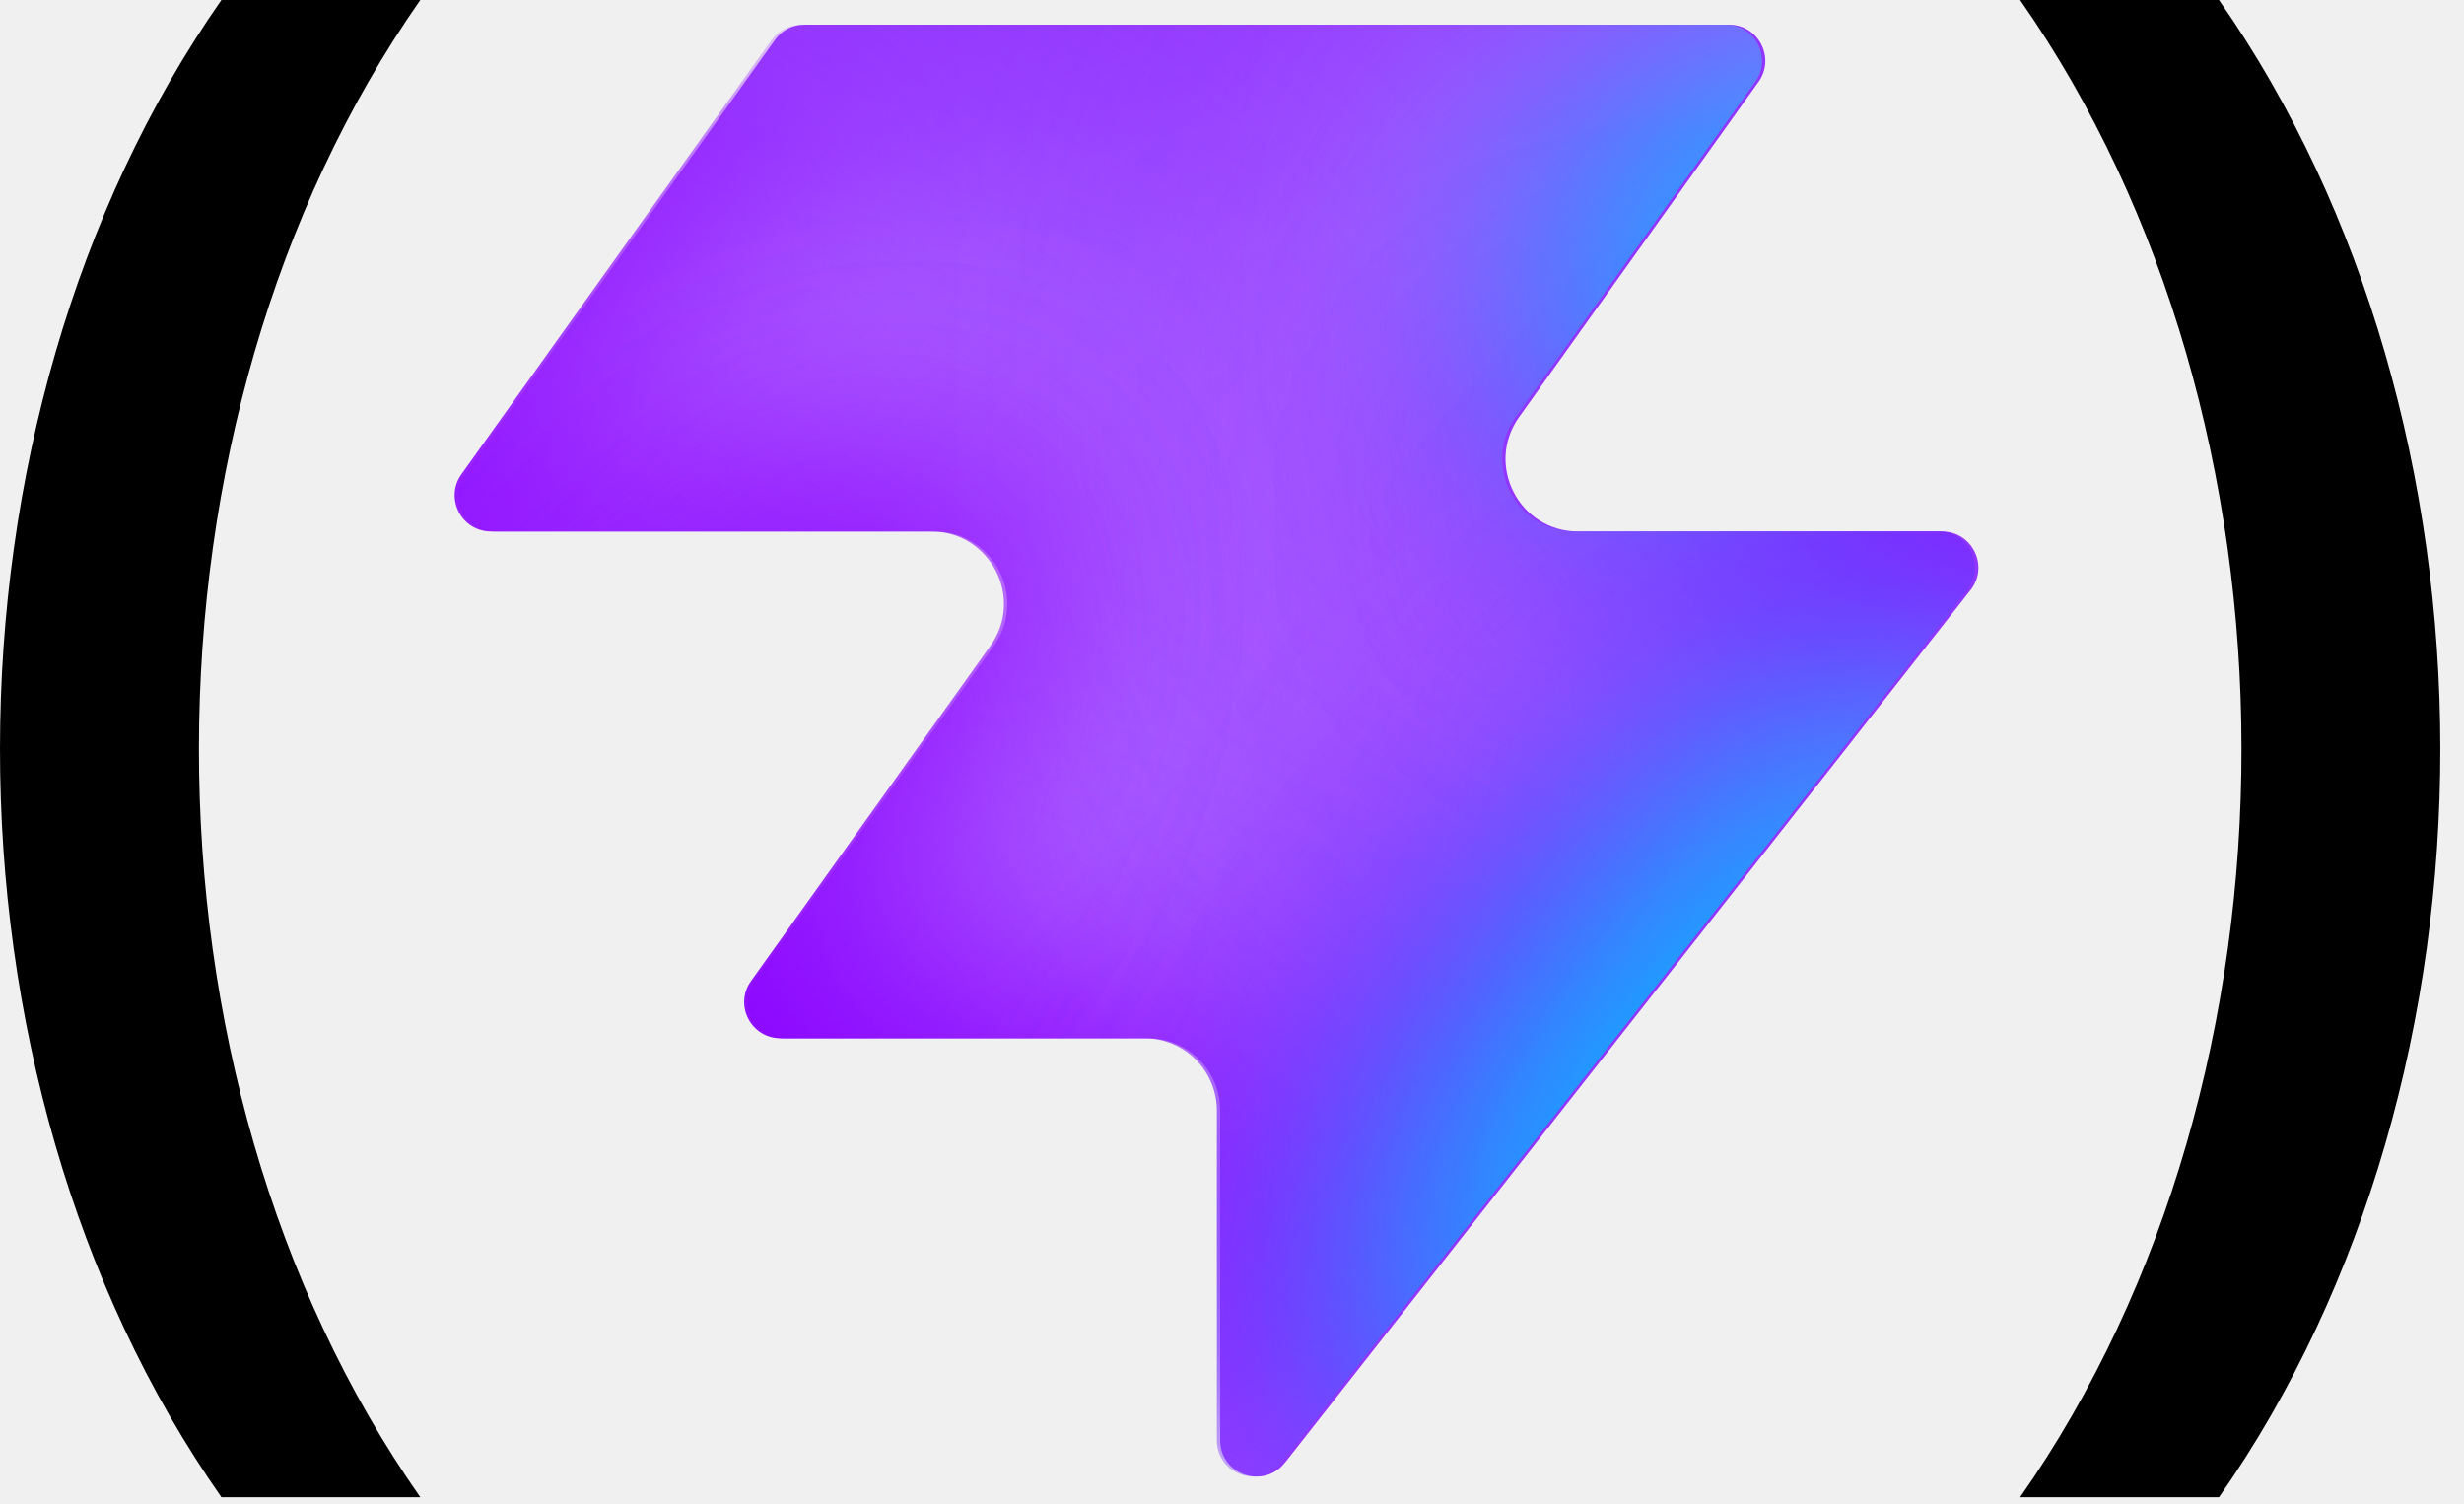
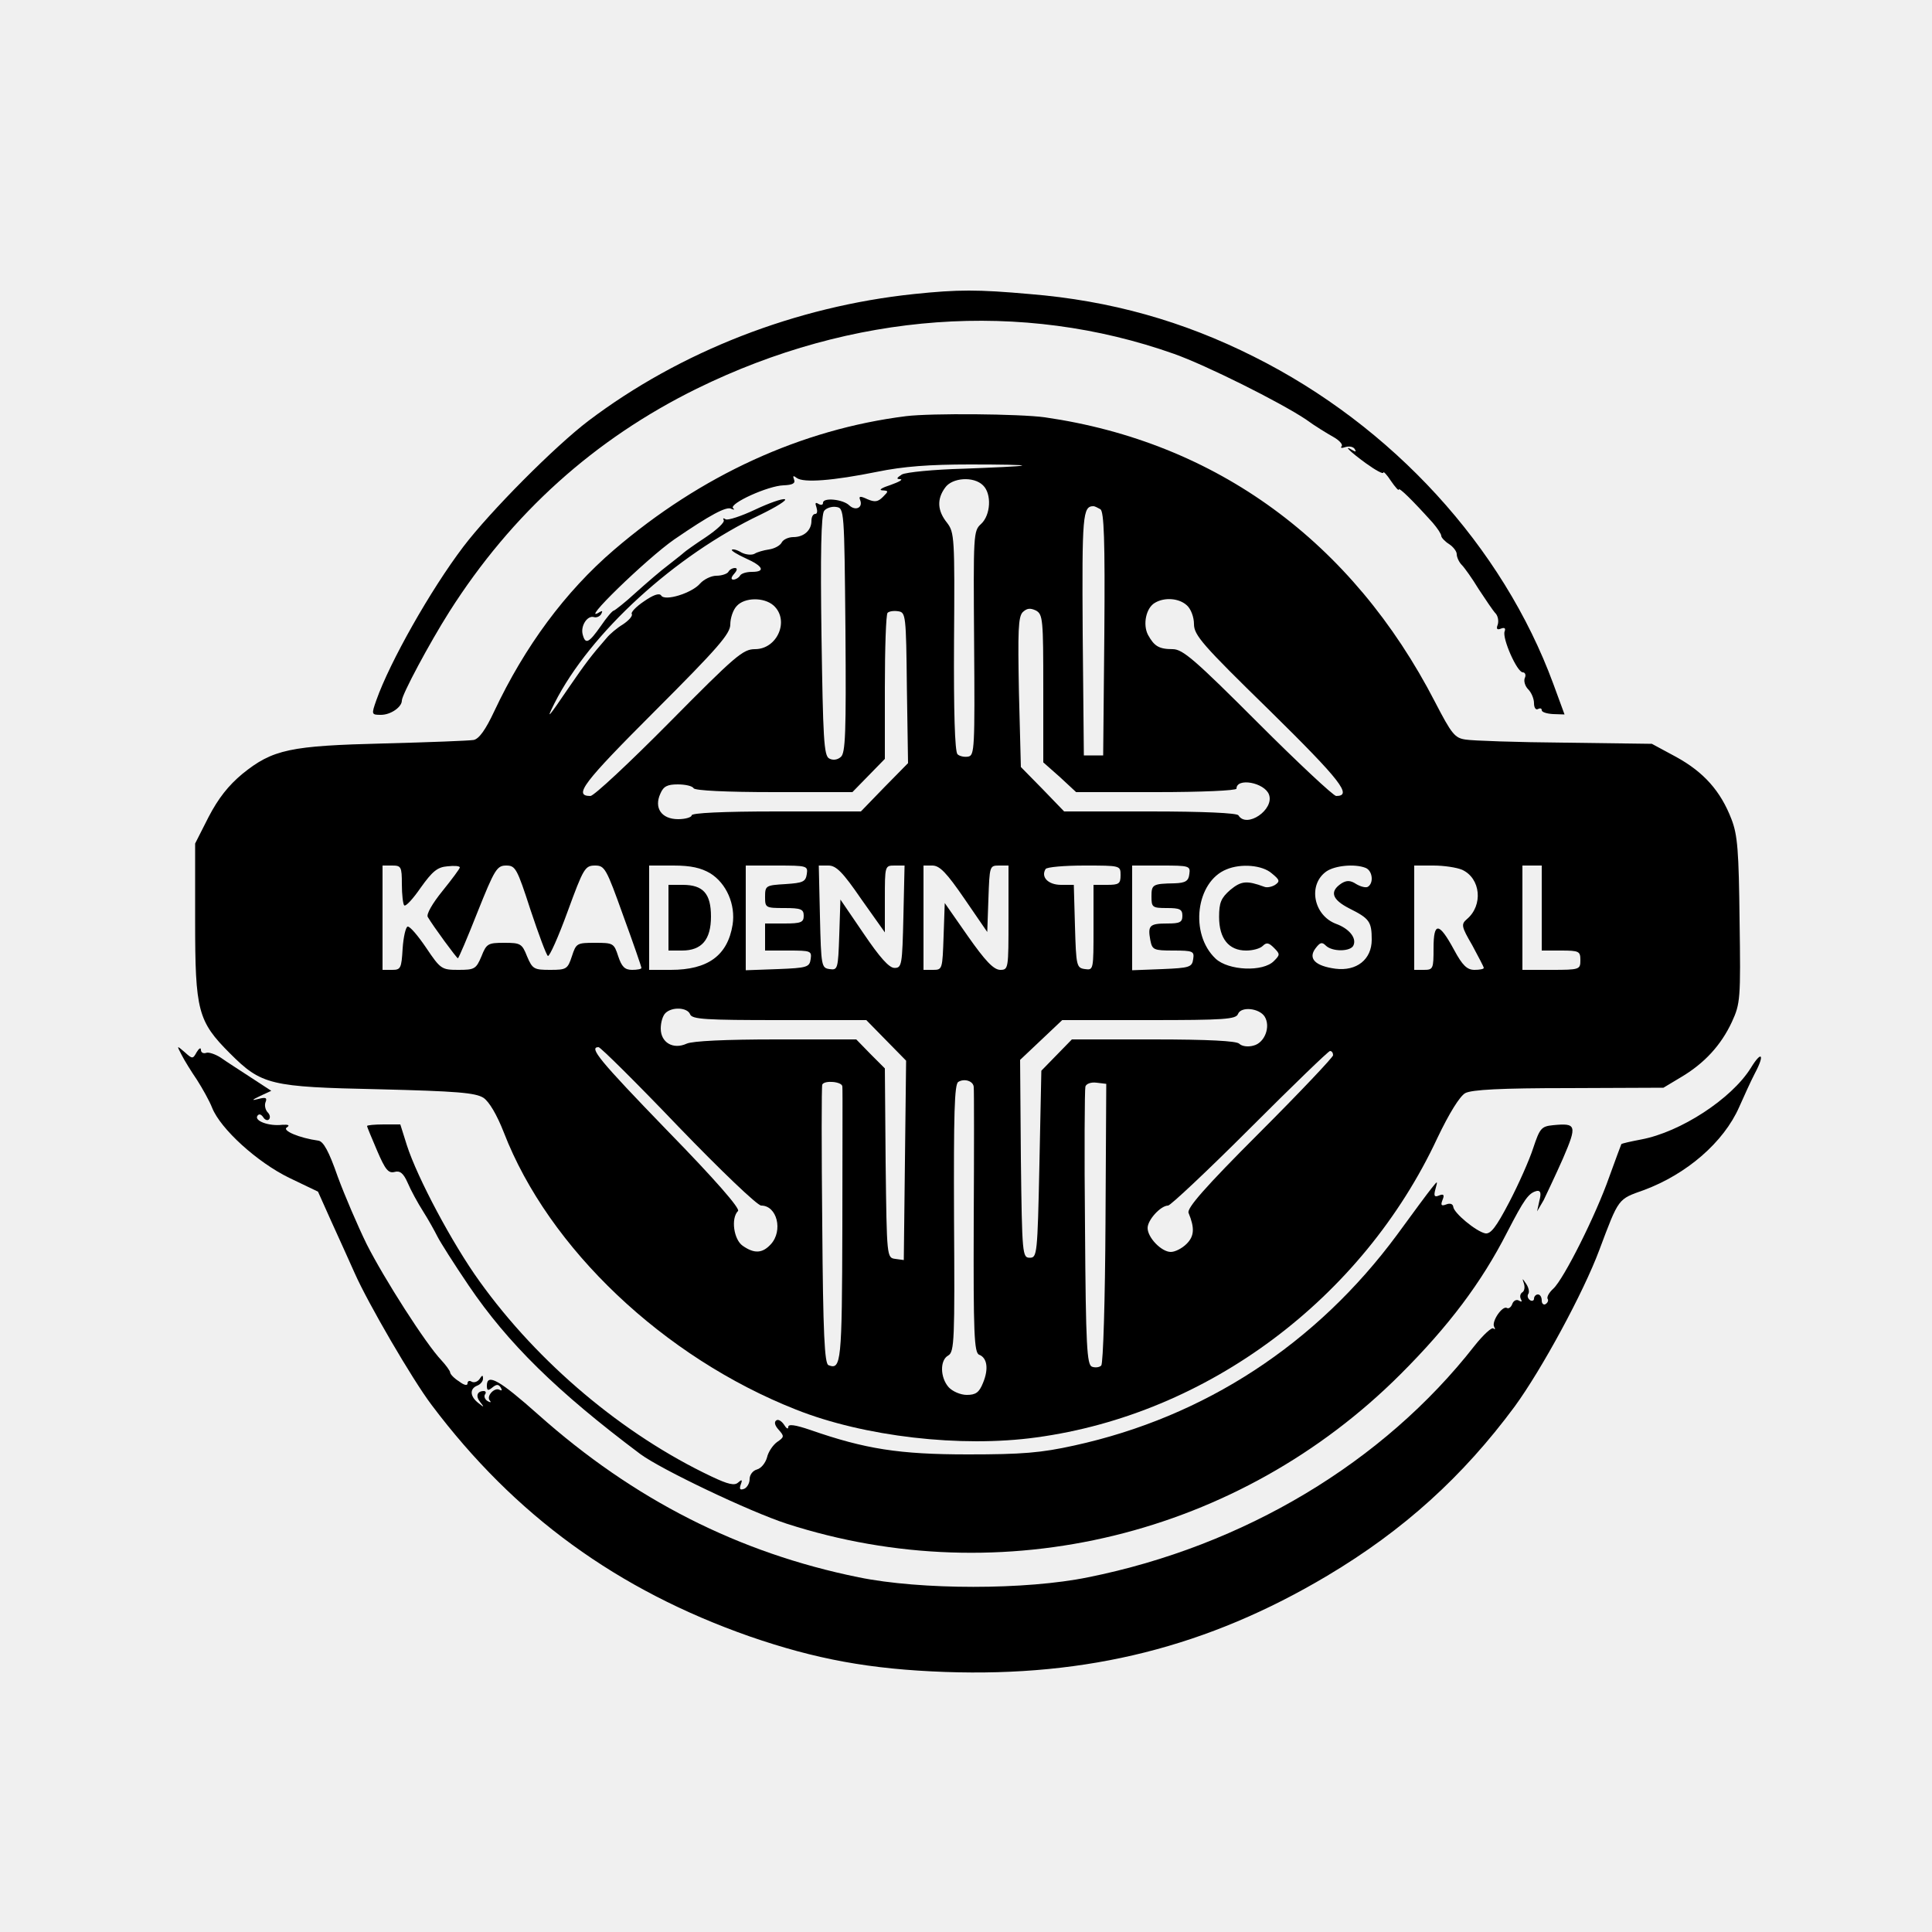
- <svg xmlns="http://www.w3.org/2000/svg" width="77" height="47" fill="none" aria-labelledby="vite-logo-title" viewBox="0 0 77 47">
-   <style>.parenthesis{fill:#000}@media (prefers-color-scheme:dark){.parenthesis{fill:#fff}}</style>
-   <path fill="#9135ff" d="M40.151 45.71c-.663.844-2.02.374-2.02-.699V34.708a2.26 2.26 0 0 0-2.262-2.262H24.493c-.92 0-1.457-1.04-.92-1.788l7.479-10.471c1.07-1.498 0-3.578-1.842-3.578H15.443c-.92 0-1.456-1.04-.92-1.788l9.696-13.576c.213-.297.556-.474.92-.474h28.894c.92 0 1.456 1.04.92 1.788l-7.48 10.472c-1.07 1.497 0 3.578 1.842 3.578h11.376c.944 0 1.474 1.087.89 1.83L40.153 45.712z" />
-   <mask id="a" width="48" height="47" x="14" y="0" maskUnits="userSpaceOnUse" style="mask-type:alpha">
-     <path fill="#000" d="M40.047 45.71c-.663.843-2.02.374-2.02-.699V34.708a2.26 2.26 0 0 0-2.262-2.262H24.389c-.92 0-1.457-1.04-.92-1.788l7.479-10.472c1.07-1.497 0-3.578-1.842-3.578H15.34c-.92 0-1.456-1.04-.92-1.788l9.696-13.575c.213-.297.556-.474.92-.474H53.93c.92 0 1.456 1.04.92 1.788L47.37 13.03c-1.07 1.498 0 3.578 1.842 3.578h11.376c.944 0 1.474 1.088.89 1.831L40.049 45.712z" />
-   </mask>
-   <g mask="url(#a)">
-     <g filter="url(#b)">
-       <ellipse cx="5.508" cy="14.704" fill="#eee6ff" rx="5.508" ry="14.704" transform="rotate(269.814 20.96 11.29)scale(-1 1)" />
-     </g>
-     <g filter="url(#c)">
-       <ellipse cx="10.399" cy="29.851" fill="#eee6ff" rx="10.399" ry="29.851" transform="rotate(89.814 -16.902 -8.275)scale(1 -1)" />
-     </g>
-     <g filter="url(#d)">
-       <ellipse cx="5.508" cy="30.487" fill="#8900ff" rx="5.508" ry="30.487" transform="rotate(89.814 -19.197 -7.127)scale(1 -1)" />
-     </g>
-     <g filter="url(#e)">
-       <ellipse cx="5.508" cy="30.599" fill="#8900ff" rx="5.508" ry="30.599" transform="rotate(89.814 -25.928 4.177)scale(1 -1)" />
-     </g>
-     <g filter="url(#f)">
-       <ellipse cx="5.508" cy="30.599" fill="#8900ff" rx="5.508" ry="30.599" transform="rotate(89.814 -25.738 5.52)scale(1 -1)" />
-     </g>
-     <g filter="url(#g)">
-       <ellipse cx="14.072" cy="22.078" fill="#eee6ff" rx="14.072" ry="22.078" transform="rotate(93.35 31.245 55.578)scale(-1 1)" />
-     </g>
-     <g filter="url(#h)">
-       <ellipse cx="3.47" cy="21.501" fill="#8900ff" rx="3.47" ry="21.501" transform="rotate(89.009 35.419 55.202)scale(-1 1)" />
-     </g>
-     <g filter="url(#i)">
-       <ellipse cx="3.47" cy="21.501" fill="#8900ff" rx="3.47" ry="21.501" transform="rotate(89.009 35.419 55.202)scale(-1 1)" />
-     </g>
-     <g filter="url(#j)">
-       <ellipse cx="14.592" cy="9.743" fill="#8900ff" rx="4.407" ry="29.108" transform="rotate(39.51 14.592 9.743)" />
-     </g>
-     <g filter="url(#k)">
-       <ellipse cx="61.728" cy="-5.321" fill="#8900ff" rx="4.407" ry="29.108" transform="rotate(37.892 61.728 -5.32)" />
-     </g>
-     <g filter="url(#l)">
-       <ellipse cx="55.618" cy="7.104" fill="#00c2ff" rx="5.971" ry="9.665" transform="rotate(37.892 55.618 7.104)" />
-     </g>
-     <g filter="url(#m)">
-       <ellipse cx="12.326" cy="39.103" fill="#8900ff" rx="4.407" ry="29.108" transform="rotate(37.892 12.326 39.103)" />
-     </g>
-     <g filter="url(#n)">
-       <ellipse cx="12.326" cy="39.103" fill="#8900ff" rx="4.407" ry="29.108" transform="rotate(37.892 12.326 39.103)" />
-     </g>
-     <g filter="url(#o)">
-       <ellipse cx="49.857" cy="30.678" fill="#8900ff" rx="4.407" ry="29.108" transform="rotate(37.892 49.857 30.678)" />
-     </g>
-     <g filter="url(#p)">
-       <ellipse cx="52.623" cy="33.171" fill="#00c2ff" rx="5.971" ry="15.297" transform="rotate(37.892 52.623 33.17)" />
-     </g>
+ <svg xmlns="http://www.w3.org/2000/svg" version="1.0" width="500pt" height="500pt" viewBox="0 0 500 500" preserveAspectRatio="xMidYMid meet">
+   <g transform="translate(0,500) scale(0.1,-0.1)" fill="#000000" stroke="none">
+     <path d="M2365 4239 c-305 -32 -604 -148 -842 -328 -87 -66 -255 -235 -324 -326 -85 -112 -190 -298 -225 -397 -13 -37 -13 -38 12 -38 25 0 54 20 54 37 0 15 71 148 123 230 162 255 376 447 640 577 403 198 841 230 1236 90 84 -30 272 -124 340 -169 23 -17 56 -37 72 -46 16 -9 25 -20 21 -24 -4 -5 1 -5 10 -2 10 3 20 1 24 -5 4 -7 3 -8 -4 -4 -30 18 -7 -4 33 -33 25 -18 45 -29 45 -24 0 4 9 -5 20 -22 11 -16 20 -26 20 -22 0 7 34 -26 88 -86 12 -14 22 -29 22 -34 0 -4 9 -14 20 -21 11 -7 20 -19 20 -26 0 -8 6 -21 13 -28 7 -7 27 -35 44 -63 18 -27 37 -56 44 -63 6 -7 8 -20 5 -29 -4 -10 -2 -14 8 -10 10 4 13 1 10 -7 -7 -17 32 -106 47 -106 6 0 9 -7 5 -15 -3 -8 1 -21 9 -29 8 -8 15 -24 15 -36 0 -12 5 -18 10 -15 6 3 10 2 10 -3 0 -5 13 -9 29 -10 l30 -1 -29 79 c-131 356 -417 668 -775 847 -183 92 -371 145 -580 162 -135 12 -185 12 -300 0z" />
+     <path d="M2345 3923 c-271 -34 -531 -153 -756 -346 -126 -108 -231 -250 -310 -418 -22 -47 -39 -71 -53 -74 -12 -2 -115 -6 -231 -9 -244 -6 -289 -15 -368 -79 -36 -30 -62 -63 -87 -111 l-35 -69 0 -201 c0 -232 7 -259 90 -342 82 -82 104 -87 385 -93 203 -5 250 -9 271 -22 15 -10 35 -44 53 -90 116 -300 414 -582 756 -717 176 -70 427 -99 622 -72 443 60 844 359 1038 775 31 65 58 108 72 116 17 9 92 13 268 13 l245 1 45 27 c61 36 104 83 132 143 22 48 23 59 20 263 -2 179 -5 221 -21 262 -28 73 -72 122 -143 161 l-63 34 -225 3 c-124 1 -239 5 -257 8 -28 4 -36 14 -79 97 -214 415 -566 673 -1010 737 -65 9 -294 11 -359 3z m300 -128 c-5 -2 -73 -5 -151 -8 -77 -2 -149 -9 -160 -15 -14 -9 -15 -12 -4 -12 8 -1 -3 -7 -25 -15 -22 -7 -32 -13 -22 -14 17 -1 17 -2 2 -17 -13 -13 -21 -14 -40 -6 -19 9 -23 8 -19 -2 8 -20 -12 -29 -28 -14 -16 16 -68 21 -68 7 0 -6 -5 -7 -12 -3 -8 5 -9 2 -5 -9 3 -10 2 -17 -3 -17 -6 0 -10 -8 -10 -18 0 -24 -19 -42 -47 -42 -12 0 -26 -6 -30 -14 -4 -8 -19 -16 -33 -18 -14 -2 -31 -7 -37 -11 -7 -4 -22 -3 -34 3 -11 7 -23 10 -25 7 -2 -2 14 -12 36 -22 45 -20 52 -35 16 -35 -14 0 -28 -4 -31 -10 -3 -5 -11 -10 -17 -10 -7 0 -6 6 2 15 8 9 9 15 2 15 -6 0 -14 -4 -17 -10 -3 -5 -17 -10 -31 -10 -13 0 -32 -9 -42 -20 -21 -25 -92 -47 -101 -31 -5 7 -21 1 -44 -15 -21 -14 -35 -29 -32 -33 3 -5 -8 -17 -23 -27 -15 -9 -34 -25 -42 -35 -41 -47 -55 -66 -97 -127 -55 -81 -61 -88 -38 -42 92 182 312 383 533 488 41 20 70 38 63 40 -7 2 -41 -10 -77 -27 -36 -17 -70 -28 -76 -25 -6 4 -8 3 -5 -2 3 -6 -18 -25 -46 -44 -29 -19 -54 -37 -57 -40 -3 -3 -21 -17 -40 -32 -19 -14 -57 -47 -85 -72 -27 -25 -53 -45 -56 -46 -4 0 -19 -18 -34 -40 -31 -44 -40 -49 -47 -22 -6 22 12 50 29 45 6 -2 15 1 19 8 4 8 3 9 -4 5 -58 -36 121 138 193 188 92 63 136 87 148 79 7 -3 9 -2 4 2 -10 12 91 58 131 59 23 1 31 5 27 15 -4 10 -2 11 7 4 18 -13 94 -7 208 16 68 14 136 19 240 19 80 0 141 -1 135 -3z m-101 -51 c23 -22 20 -77 -5 -100 -20 -18 -20 -26 -18 -309 2 -271 1 -290 -15 -293 -10 -2 -23 1 -28 6 -7 7 -10 113 -9 291 2 270 1 283 -18 308 -25 31 -27 61 -5 91 18 26 74 30 98 6z m-356 -375 c2 -268 0 -318 -12 -328 -9 -8 -21 -9 -30 -4 -14 7 -16 53 -20 318 -3 210 -1 314 7 323 5 7 20 12 31 10 21 -3 21 -7 24 -319z m660 313 c9 -7 12 -78 10 -323 l-3 -314 -25 0 -25 0 -3 314 c-2 309 0 331 28 331 3 0 11 -4 18 -8z m-846 -249 c42 -38 10 -113 -48 -113 -31 0 -50 -16 -222 -190 -103 -104 -195 -190 -204 -190 -45 0 -19 34 166 219 165 165 196 201 196 225 0 16 7 38 17 48 20 22 70 23 95 1z m1070 0 c10 -9 18 -30 18 -48 0 -29 22 -54 196 -224 184 -181 215 -221 172 -221 -7 0 -99 86 -203 190 -162 162 -194 190 -220 190 -36 0 -48 8 -64 37 -14 27 -5 70 18 83 25 15 63 12 83 -7z m-372 -215 l0 -191 43 -38 42 -39 208 0 c115 0 207 4 207 9 0 29 72 16 84 -15 15 -39 -58 -89 -79 -54 -4 6 -91 10 -228 10 l-223 0 -56 58 -56 57 -5 193 c-3 159 -2 196 10 208 11 10 19 11 34 4 18 -10 19 -23 19 -202z m-353 2 l3 -195 -61 -62 -61 -63 -219 0 c-139 0 -219 -4 -219 -10 0 -5 -16 -10 -35 -10 -43 0 -63 29 -46 66 8 19 18 24 45 24 19 0 38 -4 41 -10 4 -6 84 -10 209 -10 l202 0 42 43 42 43 0 185 c0 102 3 189 7 193 4 4 16 6 28 4 19 -3 20 -10 22 -198z m-1307 -508 c0 -27 3 -52 6 -55 4 -4 23 17 43 46 30 42 43 53 69 55 18 2 32 1 32 -3 0 -3 -20 -30 -45 -61 -26 -32 -42 -60 -38 -67 14 -24 75 -107 78 -107 2 0 25 54 51 120 44 110 50 120 74 120 24 0 28 -7 63 -115 21 -63 41 -117 45 -119 4 -2 27 49 51 115 41 112 45 119 71 119 25 0 29 -7 73 -130 26 -71 47 -132 47 -135 0 -3 -11 -5 -24 -5 -19 0 -27 8 -36 35 -11 34 -13 35 -60 35 -47 0 -49 -1 -60 -35 -11 -33 -14 -35 -56 -35 -42 0 -46 2 -60 35 -13 33 -17 35 -59 35 -42 0 -46 -2 -59 -35 -14 -33 -18 -35 -60 -35 -43 0 -46 2 -83 57 -21 31 -42 56 -48 55 -5 -1 -11 -27 -13 -57 -3 -51 -5 -55 -27 -55 l-25 0 0 135 0 135 25 0 c23 0 25 -3 25 -48z m798 28 c42 -26 66 -81 58 -133 -13 -80 -64 -117 -160 -117 l-56 0 0 135 0 135 63 0 c45 0 71 -6 95 -20z m250 -2 c-3 -20 -10 -23 -55 -26 -51 -3 -53 -4 -53 -33 0 -28 1 -29 50 -29 43 0 50 -3 50 -20 0 -17 -7 -20 -50 -20 l-50 0 0 -35 0 -35 61 0 c57 0 60 -1 57 -22 -3 -21 -9 -23 -85 -26 l-83 -3 0 136 0 135 81 0 c78 0 80 -1 77 -22z m141 -65 l61 -86 0 86 c0 86 0 87 25 87 l26 0 -3 -132 c-3 -125 -4 -133 -23 -133 -14 0 -38 27 -80 89 l-60 88 -3 -92 c-3 -88 -4 -91 -25 -88 -21 3 -22 7 -25 136 l-3 132 25 0 c20 0 37 -17 85 -87z m267 1 l59 -86 3 86 c3 84 3 86 27 86 l25 0 0 -135 c0 -133 0 -135 -22 -135 -17 1 -38 23 -83 87 l-60 86 -3 -86 c-3 -85 -3 -87 -27 -87 l-25 0 0 135 0 135 23 0 c19 0 37 -19 83 -86z m404 61 c0 -22 -4 -25 -35 -25 l-35 0 0 -111 c0 -109 0 -110 -22 -107 -22 3 -23 8 -26 111 l-3 107 -33 0 c-33 0 -53 20 -40 41 3 5 48 9 100 9 94 0 94 0 94 -25z m178 3 c-2 -18 -10 -23 -38 -24 -57 -1 -60 -3 -60 -34 0 -28 2 -30 40 -30 33 0 40 -3 40 -20 0 -17 -7 -20 -39 -20 -46 0 -51 -5 -44 -43 5 -25 8 -27 60 -27 51 0 54 -2 51 -22 -3 -21 -9 -23 -80 -26 l-78 -3 0 136 0 135 76 0 c72 0 75 -1 72 -22z m213 2 c21 -17 22 -21 9 -30 -8 -5 -21 -8 -28 -5 -46 17 -60 15 -88 -8 -24 -21 -29 -33 -29 -70 0 -56 25 -87 70 -87 17 0 36 5 43 12 10 10 16 8 29 -5 16 -16 16 -18 0 -34 -28 -29 -118 -25 -151 6 -68 64 -51 199 28 231 38 16 93 11 117 -10z m243 14 c18 -7 22 -39 6 -49 -5 -3 -18 0 -30 7 -15 10 -25 10 -38 2 -32 -21 -25 -42 20 -65 52 -26 58 -34 58 -81 0 -51 -39 -82 -94 -75 -52 7 -71 26 -52 52 12 16 17 18 27 8 17 -17 66 -16 72 1 8 19 -12 43 -45 55 -59 22 -74 102 -25 136 22 15 73 20 101 9z m250 -5 c48 -22 55 -92 12 -128 -15 -13 -14 -19 14 -67 16 -30 30 -56 30 -59 0 -3 -11 -5 -24 -5 -19 0 -31 11 -53 52 -39 72 -53 73 -53 4 0 -53 -1 -56 -25 -56 l-25 0 0 135 0 135 50 0 c27 0 60 -5 74 -11z m206 -99 l0 -110 50 0 c47 0 50 -2 50 -25 0 -24 -2 -25 -75 -25 l-75 0 0 135 0 135 25 0 25 0 0 -110z m-2204 -275 c5 -13 40 -15 231 -15 l225 0 51 -52 52 -53 -3 -258 -3 -258 -22 3 c-22 3 -22 4 -25 248 l-2 245 -37 37 -37 38 -208 0 c-129 0 -216 -4 -231 -11 -35 -16 -67 3 -67 39 0 16 5 33 12 40 17 17 57 15 64 -3z m1487 -6 c16 -26 0 -68 -29 -75 -14 -4 -30 -2 -37 5 -7 7 -79 11 -222 11 l-211 0 -39 -40 -40 -41 -5 -242 c-5 -234 -6 -242 -25 -242 -19 0 -20 8 -23 256 l-2 256 54 51 55 52 224 0 c195 0 226 2 231 16 8 20 55 15 69 -7z m-1518 -284 c110 -114 205 -205 215 -205 41 0 57 -65 25 -100 -22 -24 -43 -25 -73 -4 -23 16 -31 71 -12 90 6 6 -58 80 -184 209 -175 181 -203 215 -177 215 5 0 98 -92 206 -205z m1695 184 c0 -5 -86 -96 -191 -201 -141 -141 -188 -195 -183 -207 16 -39 15 -60 -5 -80 -12 -12 -30 -21 -41 -21 -24 0 -60 37 -60 62 0 21 34 58 53 58 6 0 102 90 212 200 110 110 203 200 207 200 5 0 8 -5 8 -11z m-930 -83 c1 -6 1 -163 0 -349 -1 -286 1 -338 14 -343 21 -8 25 -37 10 -73 -10 -25 -19 -31 -42 -31 -16 0 -37 9 -47 20 -22 25 -23 70 -1 82 16 9 17 41 15 355 -1 271 1 347 11 353 16 10 40 2 40 -14z m-340 2 c1 -7 0 -170 0 -363 -1 -352 -3 -371 -36 -358 -10 4 -14 81 -16 361 -2 197 -2 360 0 365 5 12 52 8 52 -5z m681 -353 c-1 -198 -6 -364 -11 -369 -5 -5 -16 -6 -24 -3 -13 5 -16 52 -18 359 -2 194 -1 359 1 366 2 7 14 12 29 10 l25 -3 -2 -360z" />
+     <path d="M1730 2625 l0 -85 35 0 c51 0 75 28 75 88 0 59 -20 82 -73 82 l-37 0 0 -85z" />
+     <path d="M470 2270 c7 -14 25 -43 40 -65 14 -22 32 -54 39 -72 22 -55 117 -141 199 -181 l75 -36 34 -76 c19 -41 46 -102 61 -135 34 -77 149 -275 199 -341 215 -286 481 -479 823 -599 171 -59 311 -85 506 -92 369 -13 680 65 989 249 198 118 351 257 485 438 70 96 178 295 219 405 51 136 48 131 115 155 111 41 207 124 247 215 12 27 30 67 41 88 26 49 17 59 -11 13 -50 -80 -182 -166 -284 -185 -26 -5 -49 -10 -51 -12 -1 -2 -15 -40 -31 -84 -35 -100 -118 -265 -145 -290 -11 -10 -17 -21 -15 -26 3 -4 1 -10 -5 -14 -5 -3 -10 1 -10 9 0 9 -4 16 -10 16 -5 0 -10 -5 -10 -11 0 -5 -5 -7 -10 -4 -6 4 -8 11 -5 16 4 5 1 17 -5 26 -11 16 -11 16 -6 1 3 -10 1 -20 -5 -23 -5 -4 -6 -11 -3 -17 4 -7 2 -8 -5 -4 -6 4 -14 0 -17 -8 -3 -9 -10 -14 -14 -11 -12 7 -41 -36 -33 -49 3 -6 3 -8 -2 -4 -4 4 -26 -16 -49 -45 -236 -302 -597 -518 -1000 -599 -161 -33 -433 -33 -594 0 -310 63 -582 201 -829 421 -100 89 -133 108 -133 75 0 -13 3 -14 14 -5 11 9 16 9 22 0 4 -7 3 -9 -3 -6 -13 8 -36 -17 -25 -28 4 -5 1 -5 -6 -1 -7 4 -10 12 -7 17 4 5 2 9 -3 9 -17 0 -22 -13 -9 -29 11 -14 10 -14 -5 -2 -22 17 -23 37 -3 45 8 3 15 11 15 18 0 10 -2 10 -9 -1 -5 -7 -14 -10 -20 -7 -6 4 -11 2 -11 -4 0 -7 -9 -5 -22 5 -13 8 -23 19 -23 23 0 4 -11 19 -23 32 -40 42 -148 211 -193 300 -23 47 -57 126 -75 175 -23 66 -37 91 -50 93 -50 7 -94 26 -82 34 9 6 5 8 -12 7 -34 -4 -72 10 -64 23 4 6 9 5 15 -3 4 -7 11 -10 15 -6 4 4 3 12 -3 18 -6 6 -9 18 -6 26 5 12 1 14 -18 9 -19 -5 -18 -3 5 8 l28 13 -52 34 c-29 19 -65 42 -79 52 -14 9 -32 15 -38 12 -7 -2 -13 1 -13 8 0 7 -5 4 -11 -6 -10 -18 -11 -18 -31 0 -21 18 -21 18 -8 -7z" />
+     <path d="M950 2086 c0 -3 12 -31 26 -64 21 -49 29 -59 45 -55 14 4 23 -3 34 -28 8 -19 26 -52 40 -74 14 -22 30 -51 37 -65 7 -14 43 -71 81 -127 101 -149 228 -274 444 -436 54 -40 283 -149 378 -180 559 -181 1172 -31 1590 387 125 125 209 237 275 366 45 87 56 103 78 108 9 1 11 -6 6 -25 l-6 -28 17 29 c8 17 31 65 50 108 37 86 35 92 -26 86 -30 -3 -34 -8 -51 -59 -10 -31 -38 -94 -62 -140 -34 -65 -48 -83 -62 -81 -24 5 -82 53 -83 69 -1 7 -8 10 -18 6 -13 -5 -15 -2 -10 11 6 14 3 17 -9 12 -12 -5 -14 -1 -9 17 6 22 6 22 -10 2 -9 -11 -49 -65 -89 -120 -209 -283 -498 -472 -836 -546 -86 -19 -135 -23 -275 -23 -178 0 -266 14 -407 63 -41 14 -58 16 -58 8 0 -7 -5 -4 -11 6 -6 9 -15 15 -20 11 -6 -4 -4 -13 6 -24 15 -17 15 -19 -4 -32 -11 -8 -23 -26 -26 -40 -4 -14 -15 -28 -26 -31 -11 -3 -19 -14 -19 -25 0 -11 -7 -22 -14 -25 -11 -4 -13 -1 -9 11 5 13 3 14 -7 5 -9 -8 -25 -5 -69 16 -228 108 -448 293 -600 505 -70 97 -161 268 -188 352 l-17 54 -43 0 c-24 0 -43 -2 -43 -4z" />
  </g>
-   <path d="M6.919 0c-9.198 13.166-9.252 33.575 0 46.789h6.215c-9.25-13.214-9.196-33.623 0-46.789zm62.424 0h-6.215c9.198 13.166 9.252 33.575 0 46.789h6.215c9.25-13.214 9.196-33.623 0-46.789" class="parenthesis" />
-   <defs>
-     <filter id="b" width="60.045" height="41.654" x="-5.564" y="16.92" color-interpolation-filters="sRGB" filterUnits="userSpaceOnUse">
-       <feFlood flood-opacity="0" result="BackgroundImageFix" />
-       <feBlend in="SourceGraphic" in2="BackgroundImageFix" result="shape" />
-       <feGaussianBlur result="effect1_foregroundBlur_2002_17286" stdDeviation="7.659" />
-     </filter>
-     <filter id="c" width="90.34" height="51.437" x="-40.407" y="-6.762" color-interpolation-filters="sRGB" filterUnits="userSpaceOnUse">
-       <feFlood flood-opacity="0" result="BackgroundImageFix" />
-       <feBlend in="SourceGraphic" in2="BackgroundImageFix" result="shape" />
-       <feGaussianBlur result="effect1_foregroundBlur_2002_17286" stdDeviation="7.659" />
-     </filter>
-     <filter id="d" width="79.355" height="29.4" x="-35.435" y="2.801" color-interpolation-filters="sRGB" filterUnits="userSpaceOnUse">
-       <feFlood flood-opacity="0" result="BackgroundImageFix" />
-       <feBlend in="SourceGraphic" in2="BackgroundImageFix" result="shape" />
-       <feGaussianBlur result="effect1_foregroundBlur_2002_17286" stdDeviation="4.596" />
-     </filter>
-     <filter id="e" width="79.579" height="29.4" x="-30.84" y="20.8" color-interpolation-filters="sRGB" filterUnits="userSpaceOnUse">
-       <feFlood flood-opacity="0" result="BackgroundImageFix" />
-       <feBlend in="SourceGraphic" in2="BackgroundImageFix" result="shape" />
-       <feGaussianBlur result="effect1_foregroundBlur_2002_17286" stdDeviation="4.596" />
-     </filter>
-     <filter id="f" width="79.579" height="29.4" x="-29.307" y="21.949" color-interpolation-filters="sRGB" filterUnits="userSpaceOnUse">
-       <feFlood flood-opacity="0" result="BackgroundImageFix" />
-       <feBlend in="SourceGraphic" in2="BackgroundImageFix" result="shape" />
-       <feGaussianBlur result="effect1_foregroundBlur_2002_17286" stdDeviation="4.596" />
-     </filter>
-     <filter id="g" width="74.749" height="58.852" x="29.961" y="-17.13" color-interpolation-filters="sRGB" filterUnits="userSpaceOnUse">
-       <feFlood flood-opacity="0" result="BackgroundImageFix" />
-       <feBlend in="SourceGraphic" in2="BackgroundImageFix" result="shape" />
-       <feGaussianBlur result="effect1_foregroundBlur_2002_17286" stdDeviation="7.659" />
-     </filter>
-     <filter id="h" width="61.377" height="25.362" x="37.754" y="3.055" color-interpolation-filters="sRGB" filterUnits="userSpaceOnUse">
-       <feFlood flood-opacity="0" result="BackgroundImageFix" />
-       <feBlend in="SourceGraphic" in2="BackgroundImageFix" result="shape" />
-       <feGaussianBlur result="effect1_foregroundBlur_2002_17286" stdDeviation="4.596" />
-     </filter>
-     <filter id="i" width="61.377" height="25.362" x="37.754" y="3.055" color-interpolation-filters="sRGB" filterUnits="userSpaceOnUse">
-       <feFlood flood-opacity="0" result="BackgroundImageFix" />
-       <feBlend in="SourceGraphic" in2="BackgroundImageFix" result="shape" />
-       <feGaussianBlur result="effect1_foregroundBlur_2002_17286" stdDeviation="4.596" />
-     </filter>
-     <filter id="j" width="56.045" height="63.649" x="-13.43" y="-22.082" color-interpolation-filters="sRGB" filterUnits="userSpaceOnUse">
-       <feFlood flood-opacity="0" result="BackgroundImageFix" />
-       <feBlend in="SourceGraphic" in2="BackgroundImageFix" result="shape" />
-       <feGaussianBlur result="effect1_foregroundBlur_2002_17286" stdDeviation="4.596" />
-     </filter>
-     <filter id="k" width="54.814" height="64.646" x="34.321" y="-37.644" color-interpolation-filters="sRGB" filterUnits="userSpaceOnUse">
-       <feFlood flood-opacity="0" result="BackgroundImageFix" />
-       <feBlend in="SourceGraphic" in2="BackgroundImageFix" result="shape" />
-       <feGaussianBlur result="effect1_foregroundBlur_2002_17286" stdDeviation="4.596" />
-     </filter>
-     <filter id="l" width="33.541" height="35.313" x="38.847" y="-10.552" color-interpolation-filters="sRGB" filterUnits="userSpaceOnUse">
-       <feFlood flood-opacity="0" result="BackgroundImageFix" />
-       <feBlend in="SourceGraphic" in2="BackgroundImageFix" result="shape" />
-       <feGaussianBlur result="effect1_foregroundBlur_2002_17286" stdDeviation="4.596" />
-     </filter>
-     <filter id="m" width="54.814" height="64.646" x="-15.081" y="6.78" color-interpolation-filters="sRGB" filterUnits="userSpaceOnUse">
-       <feFlood flood-opacity="0" result="BackgroundImageFix" />
-       <feBlend in="SourceGraphic" in2="BackgroundImageFix" result="shape" />
-       <feGaussianBlur result="effect1_foregroundBlur_2002_17286" stdDeviation="4.596" />
-     </filter>
-     <filter id="n" width="54.814" height="64.646" x="-15.081" y="6.78" color-interpolation-filters="sRGB" filterUnits="userSpaceOnUse">
-       <feFlood flood-opacity="0" result="BackgroundImageFix" />
-       <feBlend in="SourceGraphic" in2="BackgroundImageFix" result="shape" />
-       <feGaussianBlur result="effect1_foregroundBlur_2002_17286" stdDeviation="4.596" />
-     </filter>
-     <filter id="o" width="54.814" height="64.646" x="22.45" y="-1.645" color-interpolation-filters="sRGB" filterUnits="userSpaceOnUse">
-       <feFlood flood-opacity="0" result="BackgroundImageFix" />
-       <feBlend in="SourceGraphic" in2="BackgroundImageFix" result="shape" />
-       <feGaussianBlur result="effect1_foregroundBlur_2002_17286" stdDeviation="4.596" />
-     </filter>
-     <filter id="p" width="39.409" height="43.623" x="32.919" y="11.36" color-interpolation-filters="sRGB" filterUnits="userSpaceOnUse">
-       <feFlood flood-opacity="0" result="BackgroundImageFix" />
-       <feBlend in="SourceGraphic" in2="BackgroundImageFix" result="shape" />
-       <feGaussianBlur result="effect1_foregroundBlur_2002_17286" stdDeviation="4.596" />
-     </filter>
-   </defs>
</svg>
